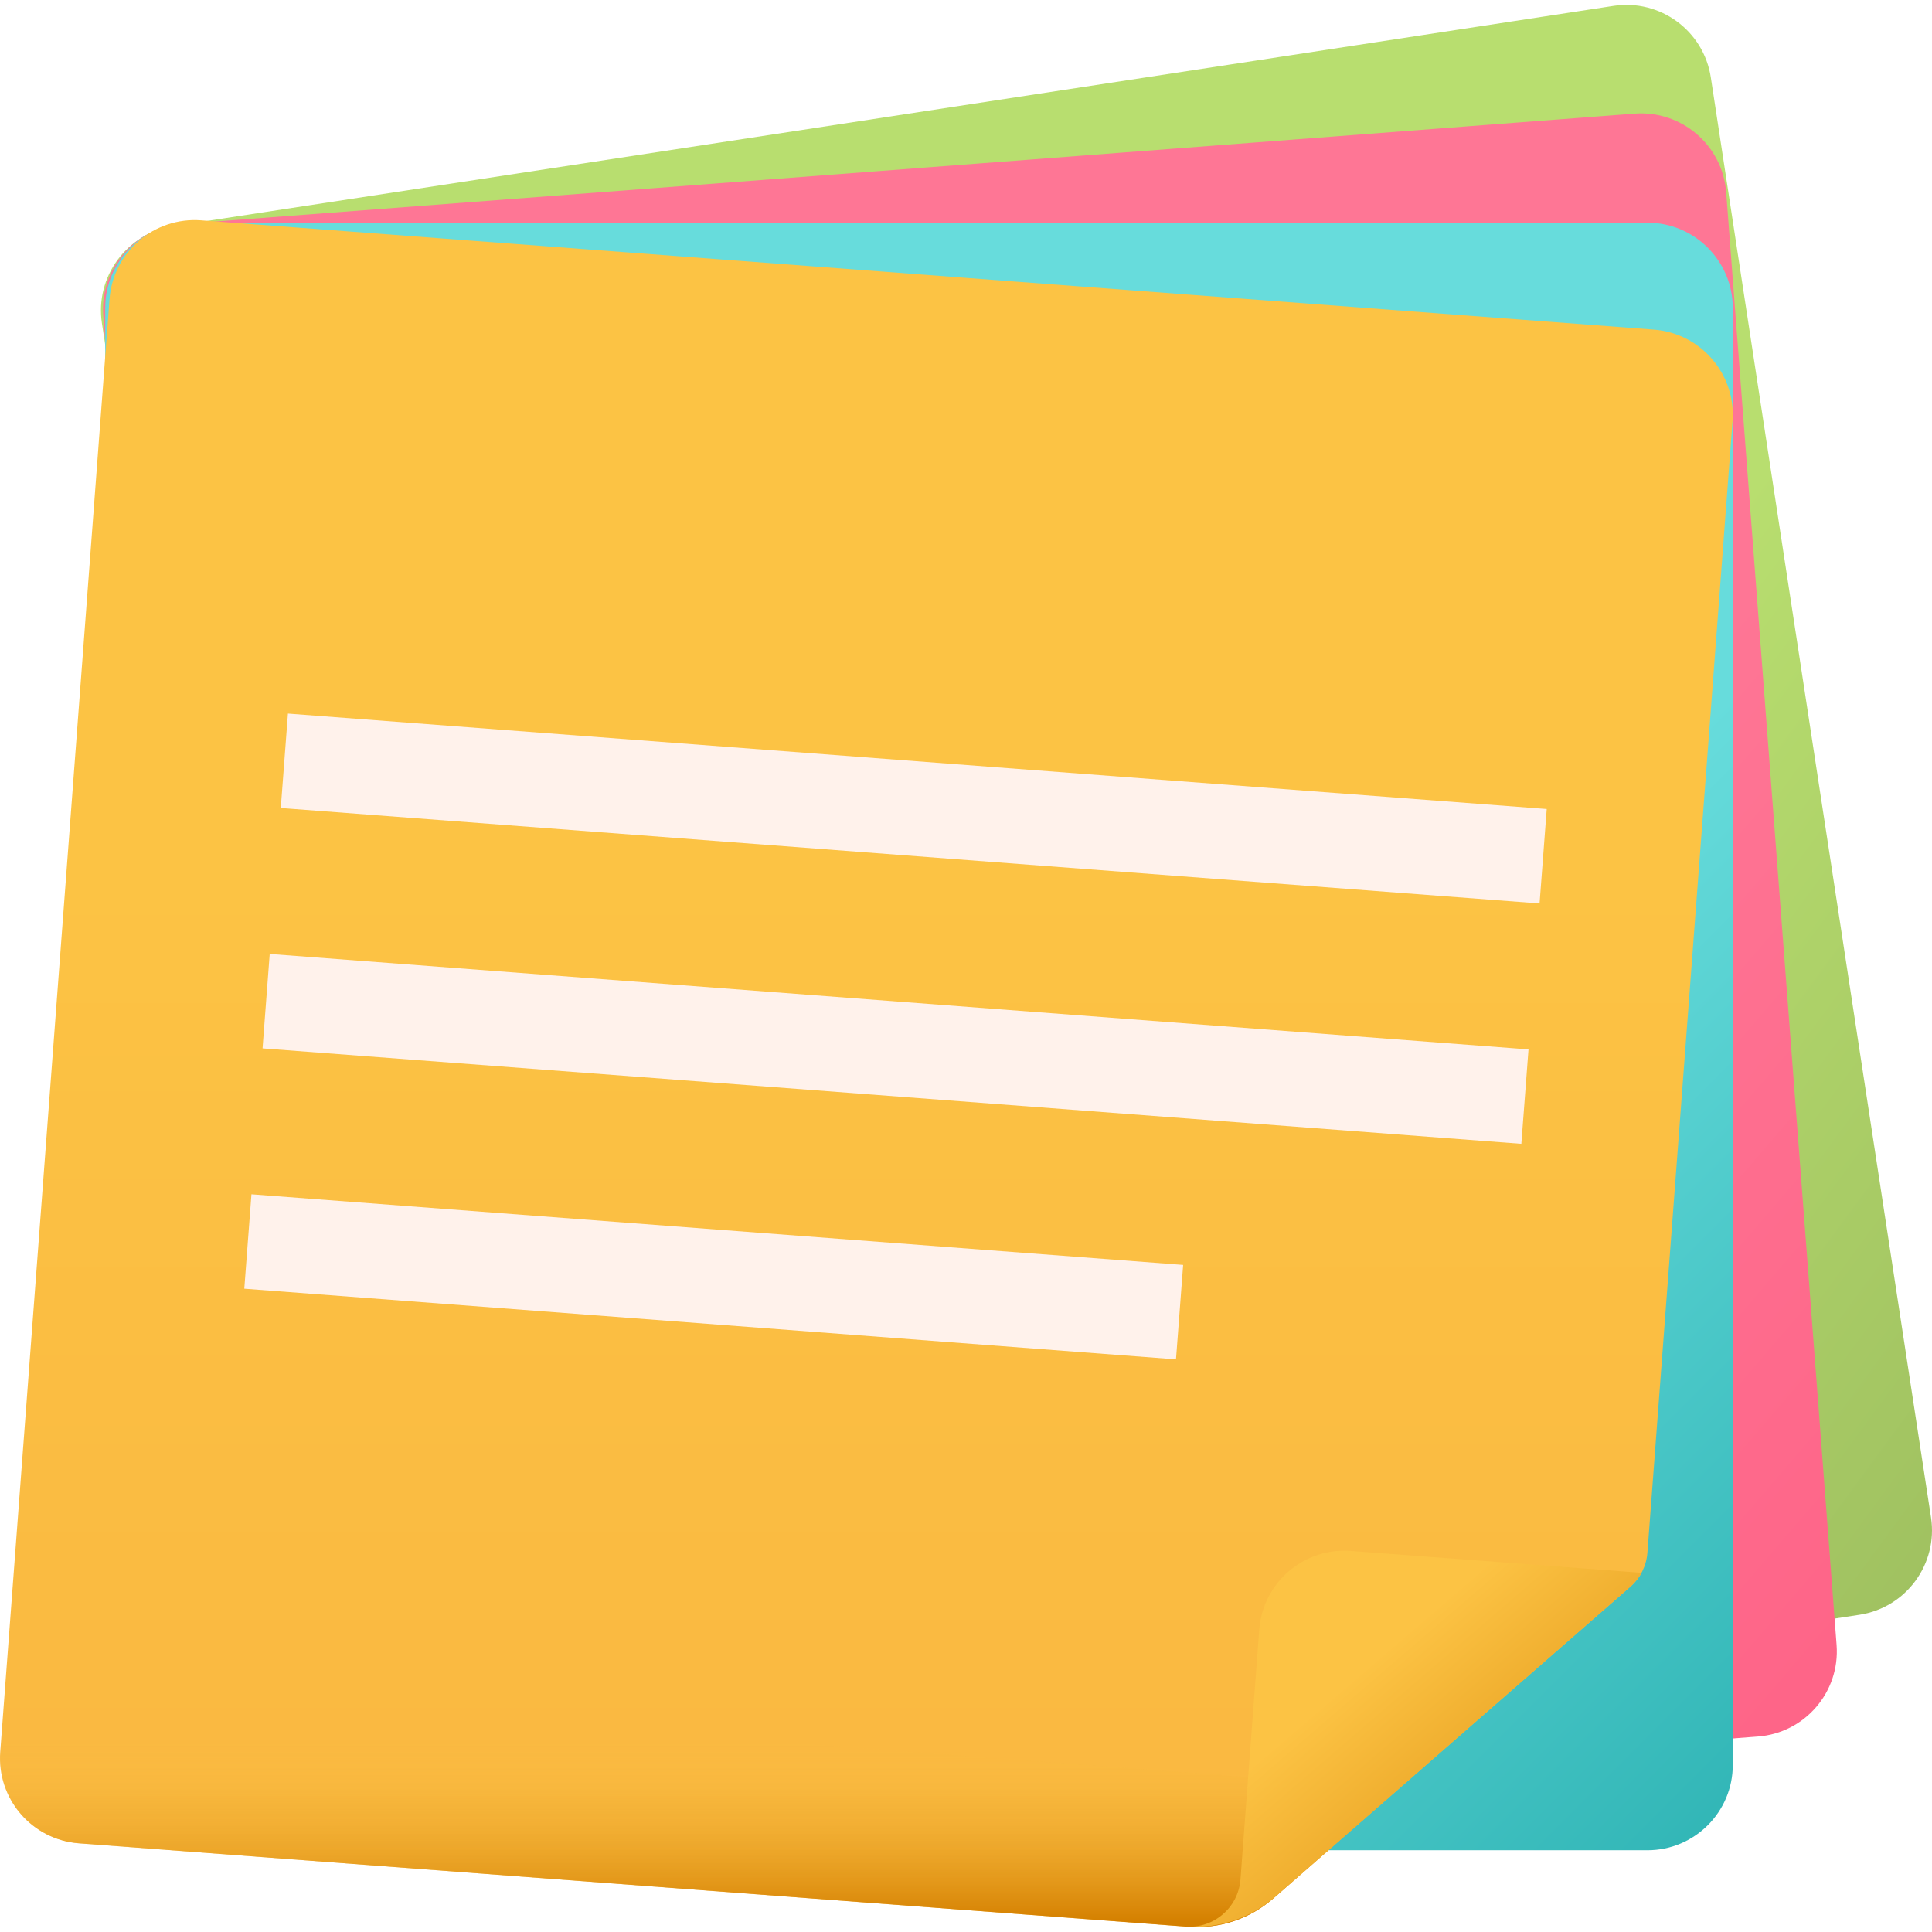
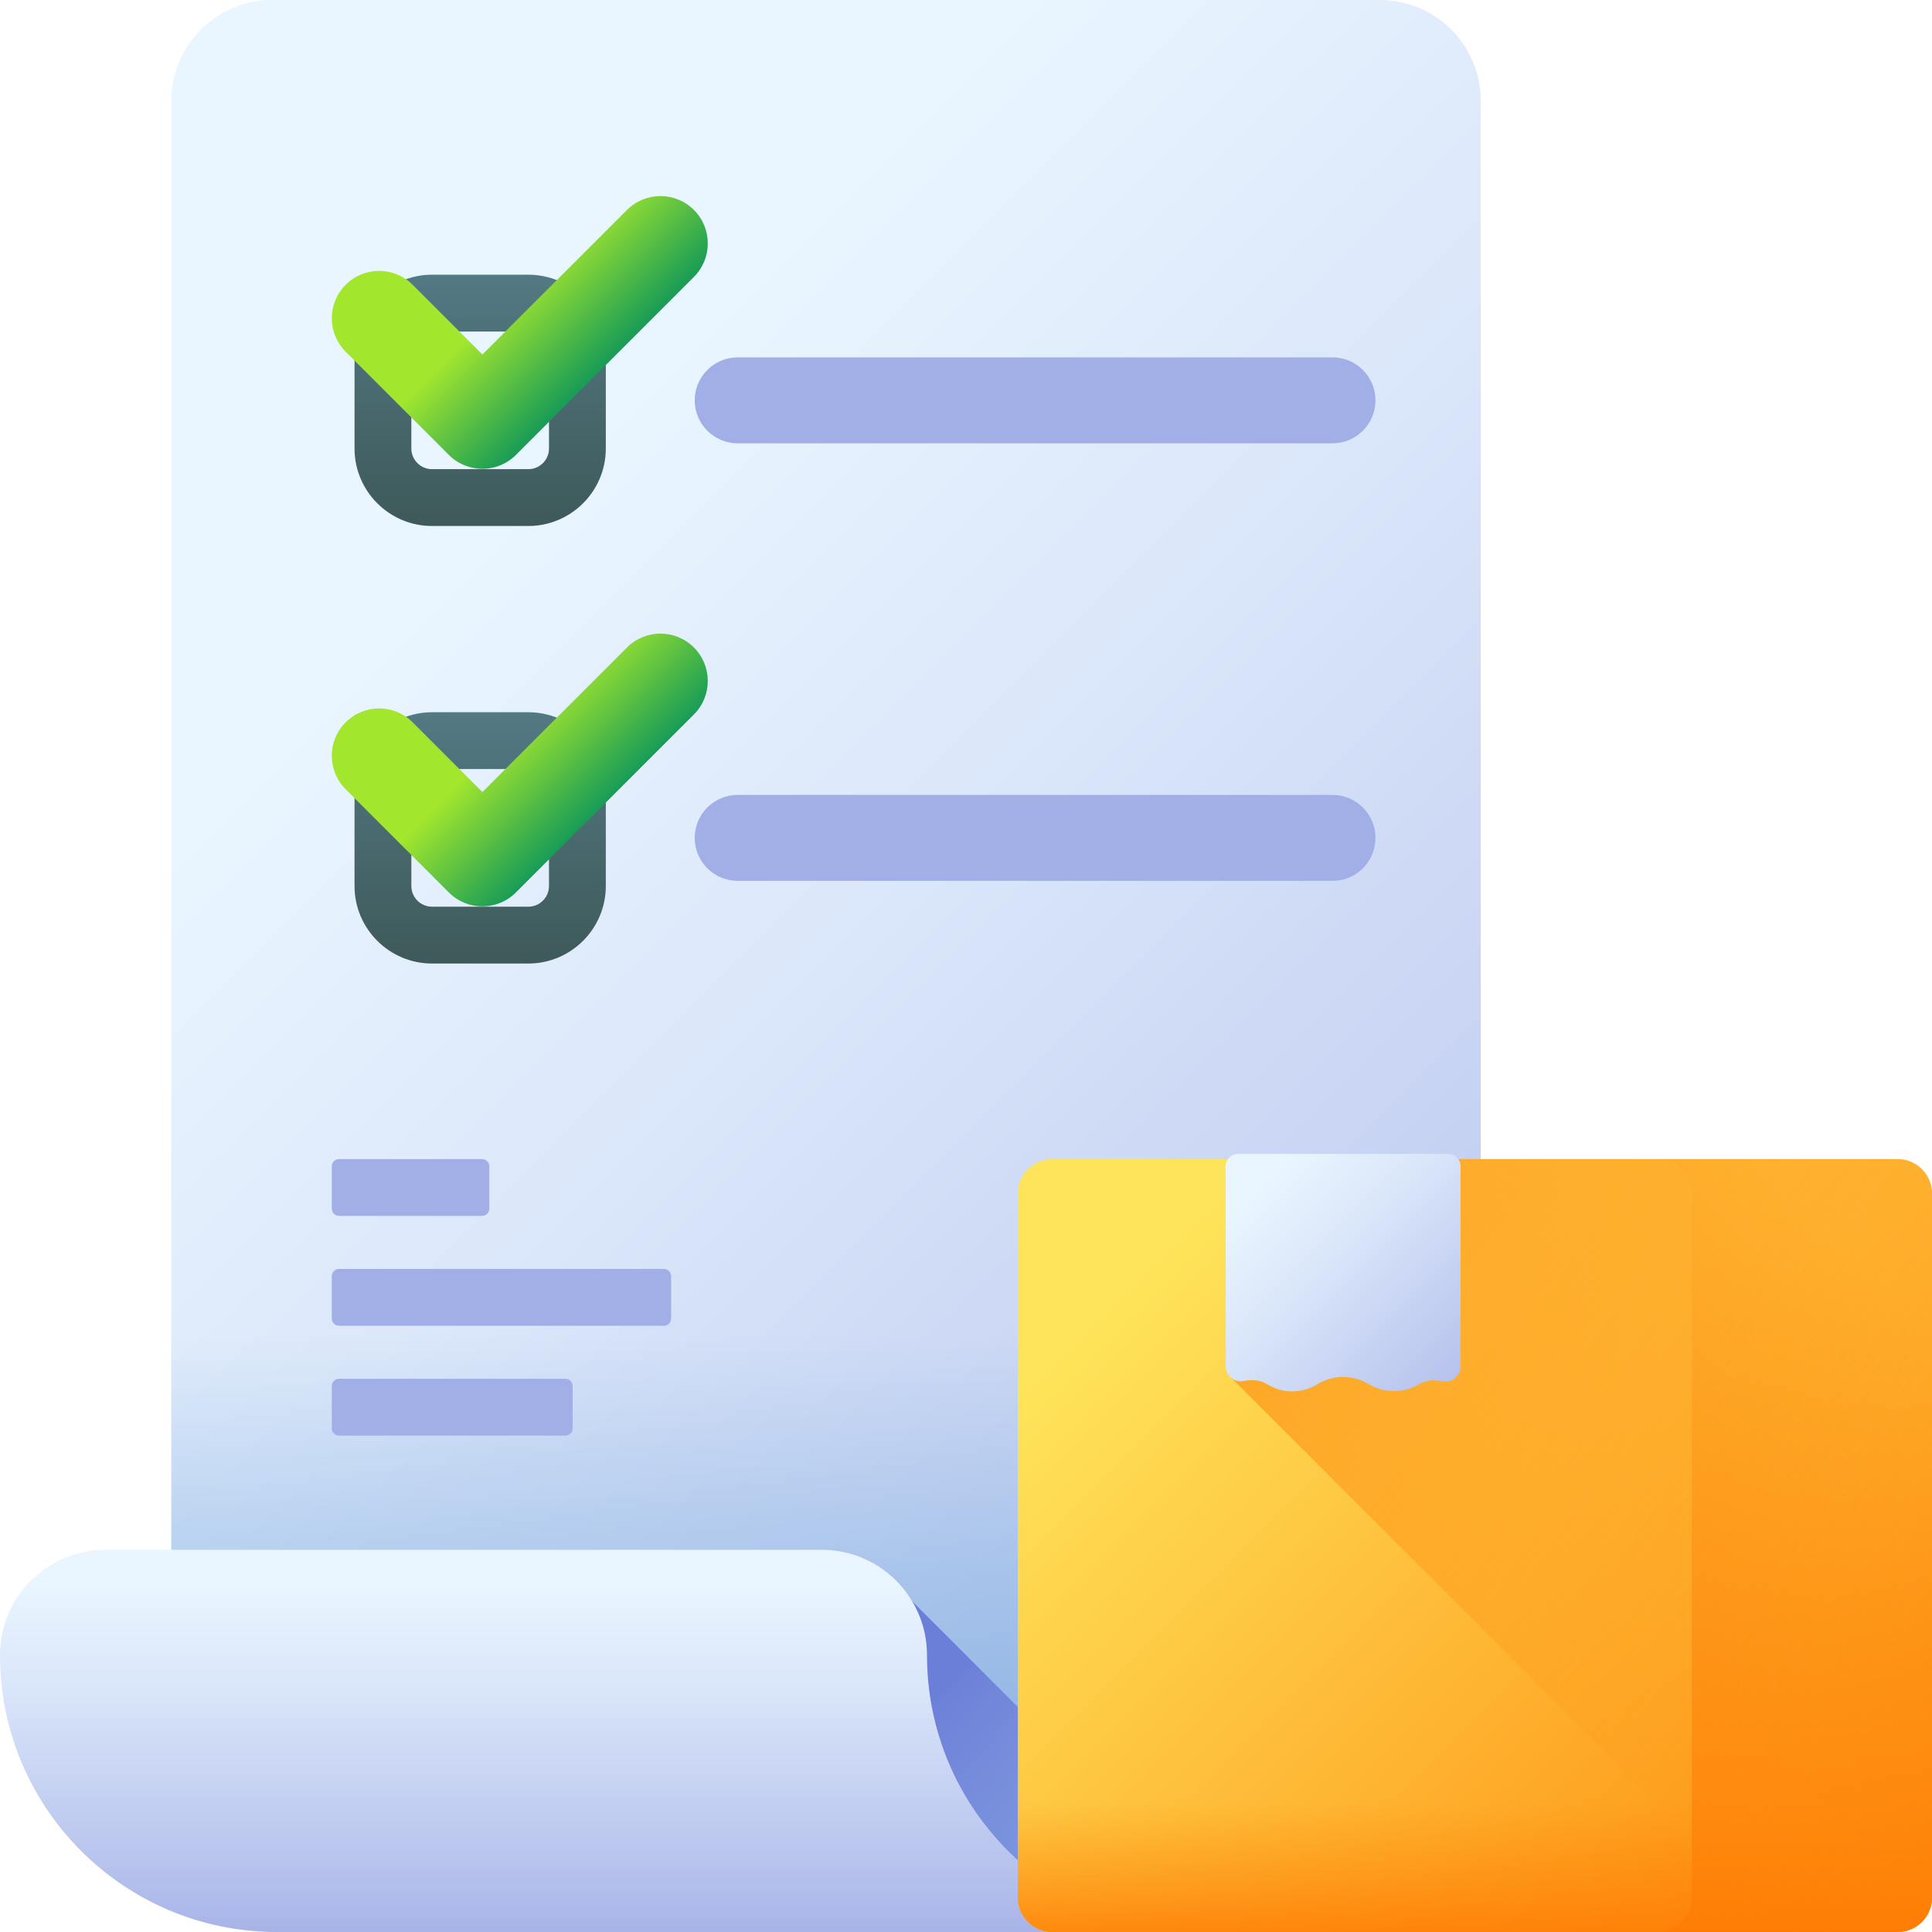
- <svg xmlns="http://www.w3.org/2000/svg" version="1.1" id="Capa_1" x="0px" y="0px" viewBox="0 0 512 512" style="enable-background:new 0 0 512 512;" xml:space="preserve">
-   <linearGradient id="SVGID_1_" gradientUnits="userSpaceOnUse" x1="338.736" y1="219.692" x2="662.646" y2="-18.328" gradientTransform="matrix(1.0039 0 0 -1.0039 0.1922 516.5606)">
-     <stop offset="0" style="stop-color:#B8DE6F" />
-     <stop offset="1" style="stop-color:#8AA753" />
-   </linearGradient>
-   <path style="fill:url(#SVGID_1_);" d="M453.384,20.5l58.354,381.648c1.887,12.344-6.599,23.894-18.943,25.782l-381.648,58.354  c-12.344,1.887-23.894-6.599-25.782-18.943L27.011,85.693c-1.887-12.344,6.599-23.894,18.943-25.782L427.602,1.557  C439.946-0.33,451.496,8.156,453.384,20.5z" />
-   <linearGradient id="SVGID_2_" gradientUnits="userSpaceOnUse" x1="322.324" y1="198.687" x2="627.274" y2="-63.173" gradientTransform="matrix(1.0039 0 0 -1.0039 0.1922 516.5606)">
-     <stop offset="0" style="stop-color:#FE7695" />
-     <stop offset="1" style="stop-color:#FE547B" />
-   </linearGradient>
-   <path style="fill:url(#SVGID_2_);" d="M457.455,50.956l29.261,384.973c0.947,12.452-8.391,23.325-20.842,24.272L80.901,489.462  c-12.452,0.947-23.325-8.391-24.272-20.842L27.368,83.647c-0.947-12.452,8.391-23.325,20.842-24.272l384.973-29.261  C445.635,29.167,456.509,38.504,457.455,50.956z" />
-   <linearGradient id="SVGID_3_" gradientUnits="userSpaceOnUse" x1="304.369" y1="178.973" x2="588.599" y2="-105.257" gradientTransform="matrix(1.0039 0 0 -1.0039 0.1922 516.5606)">
-     <stop offset="0" style="stop-color:#67DCDC" />
-     <stop offset="1" style="stop-color:#019394" />
-   </linearGradient>
-   <path style="fill:url(#SVGID_3_);" d="M459.207,81.633v386.083c0,12.488-10.135,22.622-22.622,22.622H50.502  c-12.488,0-22.622-10.135-22.622-22.622V81.633c0-12.488,10.135-22.622,22.622-22.622h386.083  C449.073,59.01,459.207,69.146,459.207,81.633z" />
-   <linearGradient id="SVGID_4_" gradientUnits="userSpaceOnUse" x1="228.515" y1="284.543" x2="228.515" y2="-203.457" gradientTransform="matrix(1.0039 0 0 -1.0039 0.1922 516.5606)">
-     <stop offset="0" style="stop-color:#FCC344" />
-     <stop offset="1" style="stop-color:#F7AE3D" />
-   </linearGradient>
-   <path style="fill:url(#SVGID_4_);" d="M314.922,510.62L20.926,488.501c-12.459-0.938-21.798-11.797-20.861-24.256L29.029,79.25  c0.938-12.459,11.797-21.798,24.256-20.861l384.996,28.964c12.459,0.938,21.798,11.797,20.862,24.256L436.58,411.51  c-0.26,3.452-1.867,6.663-4.474,8.94l-94.716,82.691C331.202,508.541,323.11,511.235,314.922,510.62z" />
+ <svg xmlns="http://www.w3.org/2000/svg" xmlns:xlink="http://www.w3.org/1999/xlink" version="1.1" width="512" height="512" x="0" y="0" viewBox="0 0 510 510" style="enable-background:new 0 0 512 512" xml:space="preserve">
  <g>
-     <rect x="74.864" y="201.706" transform="matrix(-0.9971 -0.0756 0.0756 -0.9971 467.3999 446.2027)" style="fill:#FFF2EB;" width="334.564" height="25.096" />
-     <rect x="70.035" y="265.406" transform="matrix(-0.9971 -0.0756 0.0756 -0.9971 452.9404 573.0537)" style="fill:#FFF2EB;" width="334.564" height="25.096" />
-     <rect x="65.323" y="325.808" transform="matrix(-0.9971 -0.0756 0.0756 -0.9971 352.1519 690.0431)" style="fill:#FFF2EB;" width="247.628" height="25.096" />
+     <linearGradient id="lg1">
+       <stop offset="0" stop-color="#eaf6ff" />
+       <stop offset=".258" stop-color="#dce8fa" />
+       <stop offset=".742" stop-color="#b8c4ed" />
+       <stop offset="1" stop-color="#a2aee6" />
+     </linearGradient>
+     <linearGradient id="SVGID_1_" gradientUnits="userSpaceOnUse" x1="109.768" x2="498.321" xlink:href="#lg1" y1="146.019" y2="534.572" />
+     <linearGradient id="SVGID_2_" gradientUnits="userSpaceOnUse" x1="218.044" x2="218.044" y1="352.667" y2="506.737">
+       <stop offset="0" stop-color="#7bacdf" stop-opacity="0" />
+       <stop offset="1" stop-color="#7bacdf" />
+     </linearGradient>
+     <linearGradient id="SVGID_3_" gradientUnits="userSpaceOnUse" x1="346.093" x2="244.189" y1="550.993" y2="449.089">
+       <stop offset="0" stop-color="#8795de" stop-opacity="0" />
+       <stop offset=".468" stop-color="#7d8ddc" stop-opacity=".468" />
+       <stop offset="1" stop-color="#6c7fd8" />
+     </linearGradient>
+     <linearGradient id="SVGID_4_" gradientUnits="userSpaceOnUse" x1="158.894" x2="158.894" xlink:href="#lg1" y1="416" y2="517.079" />
+     <linearGradient id="SVGID_5_" gradientUnits="userSpaceOnUse" x1="309.21" x2="501.881" y1="327.858" y2="520.528">
+       <stop offset="0" stop-color="#fee45a" />
+       <stop offset="1" stop-color="#fe860a" />
+     </linearGradient>
+     <linearGradient id="lg2">
+       <stop offset="0" stop-color="#fe860a" stop-opacity="0" />
+       <stop offset="1" stop-color="#fe7701" />
+     </linearGradient>
+     <linearGradient id="SVGID_6_" gradientUnits="userSpaceOnUse" x1="493.651" x2="245.225" xlink:href="#lg2" y1="412.31" y2="235.81" />
+     <linearGradient id="SVGID_7_" gradientUnits="userSpaceOnUse" x1="518.021" x2="366.018" xlink:href="#lg2" y1="358.573" y2="518.881" />
+     <linearGradient id="SVGID_8_" gradientUnits="userSpaceOnUse" x1="389.336" x2="389.336" xlink:href="#lg2" y1="475.93" y2="519.556" />
+     <linearGradient id="SVGID_9_" gradientUnits="userSpaceOnUse" x1="331.504" x2="400.143" xlink:href="#lg1" y1="311.355" y2="379.994" />
+     <linearGradient id="lg3">
+       <stop offset="0" stop-color="#537983" />
+       <stop offset="1" stop-color="#3e5959" />
+     </linearGradient>
+     <linearGradient id="SVGID_10_" gradientUnits="userSpaceOnUse" x1="126.753" x2="126.753" xlink:href="#lg3" y1="72.515" y2="138.848" />
+     <linearGradient id="lg4">
+       <stop offset="0" stop-color="#a2e62e" />
+       <stop offset="1" stop-color="#02905d" />
+     </linearGradient>
+     <linearGradient id="SVGID_11_" gradientUnits="userSpaceOnUse" x1="137.836" x2="163.186" xlink:href="#lg4" y1="74.759" y2="100.109" />
+     <linearGradient id="SVGID_12_" gradientUnits="userSpaceOnUse" x1="126.753" x2="126.753" xlink:href="#lg3" y1="188.013" y2="254.346" />
+     <linearGradient id="SVGID_13_" gradientUnits="userSpaceOnUse" x1="137.836" x2="163.186" xlink:href="#lg4" y1="190.257" y2="215.608" />
+     <g>
+       <g>
+         <path d="m364.242 0c14.709 0 26.634 11.924 26.634 26.634v410.276c0 20.19-8.18 38.46-21.41 51.68-13.22 13.23-31.5 21.41-51.68 21.41h-243.537c-16.034 0-29.033-12.998-29.033-29.033v-454.333c0-14.71 11.924-26.634 26.634-26.634z" fill="url(#SVGID_1_)" data-original="url(#SVGID_1_)" style="" />
+         <path d="m390.876 436.91v-126.91h-345.665v170.967c0 16.035 12.999 29.033 29.033 29.033h243.542c20.18 0 38.46-8.18 51.68-21.41 13.23-13.22 21.41-31.49 21.41-51.68z" fill="url(#SVGID_2_)" data-original="url(#SVGID_2_)" style="" />
+         <path d="m239.836 421.75v16.077c0 39.86 32.313 72.173 72.173 72.173h5.779c3.272 0 6.487-.237 9.645-.653z" fill="url(#SVGID_3_)" data-original="url(#SVGID_3_)" style="" />
+         <path d="m244.701 436.914c0 40.364 32.722 73.086 73.086 73.086h-244.701c-40.364 0-73.086-32.722-73.086-73.086 0-15.353 12.446-27.799 27.799-27.799h189.104c15.352 0 27.798 12.446 27.798 27.799z" fill="url(#SVGID_4_)" data-original="url(#SVGID_4_)" style="" />
+       </g>
+       <g>
+         <g>
+           <path d="m500.922 510h-223.172c-5.013 0-9.078-4.064-9.078-9.078v-185.877c0-5.013 4.064-9.078 9.078-9.078h223.173c5.013 0 9.078 4.064 9.078 9.078v185.877c-.001 5.014-4.065 9.078-9.079 9.078z" fill="url(#SVGID_5_)" data-original="url(#SVGID_5_)" style="" />
+           <path d="m510 315.044v185.879c0 5.011-4.065 9.076-9.076 9.076h-29.622l-146.202-146.202v-57.829h175.824c5.011 0 9.076 4.065 9.076 9.076z" fill="url(#SVGID_6_)" data-original="url(#SVGID_6_)" style="" />
+           <path d="m500.922 305.968h-63.408c5.013 0 9.078 4.064 9.078 9.078v185.877c0 5.013-4.064 9.078-9.078 9.078h63.408c5.013 0 9.078-4.064 9.078-9.078v-185.878c0-5.013-4.064-9.077-9.078-9.077z" fill="url(#SVGID_7_)" data-original="url(#SVGID_7_)" style="" />
+           <path d="m268.672 460.788v40.134c0 5.013 4.064 9.078 9.078 9.078h223.173c5.013 0 9.078-4.064 9.078-9.078v-40.134z" fill="url(#SVGID_8_)" data-original="url(#SVGID_8_)" style="" />
+         </g>
+         <path d="m334.417 365.352.178.108c4.08 2.477 9.21 2.436 13.25-.108 4.128-2.493 9.298-2.493 13.426 0 4.128 2.493 9.298 2.493 13.426 0h.001c1.913-1.108 4.03-1.132 6.162-.732 2.432.456 4.69-1.367 4.69-3.841v-52.966c0-1.764-1.43-3.194-3.194-3.194h-55.601c-1.764 0-3.194 1.43-3.194 3.194v52.891c0 2.459 2.237 4.3 4.654 3.848 2.155-.404 4.291-.36 6.202.8z" fill="url(#SVGID_9_)" data-original="url(#SVGID_9_)" style="" />
+       </g>
+       <g>
+         <g>
+           <g>
+             <path d="m363.086 105.681c0 6.264-5.078 11.342-11.342 11.342h-157.014c-6.264 0-11.342-5.078-11.342-11.342 0-6.264 5.078-11.342 11.342-11.342h157.014c6.264.001 11.342 5.079 11.342 11.342z" fill="#a2aee6" data-original="#a2aee6" style="" />
+           </g>
+           <path d="m139.463 138.848h-25.419c-11.28 0-20.457-9.177-20.457-20.457v-25.419c0-11.28 9.177-20.457 20.457-20.457h25.419c11.28 0 20.457 9.177 20.457 20.457v25.419c0 11.28-9.177 20.457-20.457 20.457zm-25.42-51.333c-3.009 0-5.457 2.448-5.457 5.457v25.419c0 3.009 2.448 5.457 5.457 5.457h25.419c3.009 0 5.457-2.448 5.457-5.457v-25.419c0-3.009-2.448-5.457-5.457-5.457z" fill="url(#SVGID_10_)" data-original="url(#SVGID_10_)" style="" />
+         </g>
+         <path d="m127.336 123.759c-3.199 0-6.398-1.221-8.839-3.661l-27.25-27.25c-4.881-4.882-4.881-12.796 0-17.678 4.882-4.881 12.796-4.881 17.678 0l18.411 18.411 38.161-38.161c4.882-4.881 12.796-4.881 17.678 0 4.881 4.882 4.881 12.796 0 17.678l-47 47c-2.441 2.441-5.64 3.661-8.839 3.661z" fill="url(#SVGID_11_)" data-original="url(#SVGID_11_)" style="" />
+       </g>
+       <g fill="#a2aee6">
+         <path d="m127.253 320.968h-37.759c-1.054 0-1.908-.854-1.908-1.908v-11.185c0-1.054.854-1.908 1.908-1.908h37.759c1.054 0 1.908.854 1.908 1.908v11.185c-.001 1.054-.855 1.908-1.908 1.908z" fill="#a2aee6" data-original="#a2aee6" style="" />
+         <path d="m175.253 349.968h-85.759c-1.054 0-1.908-.854-1.908-1.908v-11.185c0-1.054.854-1.908 1.908-1.908h85.759c1.054 0 1.908.854 1.908 1.908v11.185c-.001 1.054-.855 1.908-1.908 1.908z" fill="#a2aee6" data-original="#a2aee6" style="" />
+         <path d="m149.253 378.968h-59.759c-1.054 0-1.908-.854-1.908-1.908v-11.185c0-1.054.854-1.908 1.908-1.908h59.759c1.054 0 1.908.854 1.908 1.908v11.185c-.001 1.054-.855 1.908-1.908 1.908z" fill="#a2aee6" data-original="#a2aee6" style="" />
+       </g>
+       <g>
+         <g>
+           <g>
+             <path d="m363.086 221.18c0 6.264-5.078 11.342-11.342 11.342h-157.014c-6.264 0-11.342-5.078-11.342-11.342 0-6.264 5.078-11.342 11.342-11.342h157.014c6.264 0 11.342 5.078 11.342 11.342z" fill="#a2aee6" data-original="#a2aee6" style="" />
+           </g>
+           <path d="m139.463 254.346h-25.419c-11.28 0-20.457-9.177-20.457-20.457v-25.419c0-11.28 9.177-20.457 20.457-20.457h25.419c11.28 0 20.457 9.177 20.457 20.457v25.419c0 11.28-9.177 20.457-20.457 20.457zm-25.42-51.333c-3.009 0-5.457 2.448-5.457 5.457v25.419c0 3.009 2.448 5.457 5.457 5.457h25.419c3.009 0 5.457-2.448 5.457-5.457v-25.419c0-3.009-2.448-5.457-5.457-5.457z" fill="url(#SVGID_12_)" data-original="url(#SVGID_12_)" style="" />
+         </g>
+         <path d="m127.336 239.257c-3.199 0-6.398-1.221-8.839-3.661l-27.25-27.25c-4.881-4.882-4.881-12.796 0-17.678 4.882-4.881 12.796-4.881 17.678 0l18.411 18.411 38.161-38.161c4.882-4.881 12.796-4.881 17.678 0 4.881 4.882 4.881 12.796 0 17.678l-47 47c-2.441 2.441-5.64 3.661-8.839 3.661z" fill="url(#SVGID_13_)" data-original="url(#SVGID_13_)" style="" />
+       </g>
+     </g>
  </g>
-   <linearGradient id="SVGID_5_" gradientUnits="userSpaceOnUse" x1="184.476" y1="54.443" x2="184.476" y2="7.393" gradientTransform="matrix(1.0039 0 0 -1.0039 0.1922 516.5606)">
-     <stop offset="0" style="stop-color:#FCC344;stop-opacity:0" />
-     <stop offset="1" style="stop-color:#D48000" />
-   </linearGradient>
-   <path style="fill:url(#SVGID_5_);" d="M337.387,503.141l33.394-29.155L1.423,446.199l-1.357,18.047  c-0.908,12.063,7.835,22.638,19.703,24.138c0.382,0.048,0.769,0.087,1.159,0.116l293.995,22.118  C323.11,511.235,331.202,508.541,337.387,503.141z" />
-   <linearGradient id="SVGID_6_" gradientUnits="userSpaceOnUse" x1="356.84" y1="71.395" x2="424.27" y2="-7.005" gradientTransform="matrix(1.0039 0 0 -1.0039 0.1922 516.5606)">
-     <stop offset="0" style="stop-color:#FCC344" />
-     <stop offset="1" style="stop-color:#D48000" />
-   </linearGradient>
-   <path style="fill:url(#SVGID_6_);" d="M435.019,416.811c0,0-0.808,1.838-3.63,4.265c-1.048,0.902-93.444,81.58-93.444,81.58  c-6.542,5.711-15.1,8.559-23.76,7.908l0,0l0,0c7.475,0.562,13.991-5.042,14.553-12.517l4.978-66.171  c0.938-12.459,11.797-21.798,24.256-20.861L435.019,416.811z" />
-   <g>
- </g>
-   <g>
- </g>
-   <g>
- </g>
-   <g>
- </g>
-   <g>
- </g>
-   <g>
- </g>
-   <g>
- </g>
-   <g>
- </g>
-   <g>
- </g>
-   <g>
- </g>
-   <g>
- </g>
-   <g>
- </g>
-   <g>
- </g>
-   <g>
- </g>
-   <g>
- </g>
</svg>
